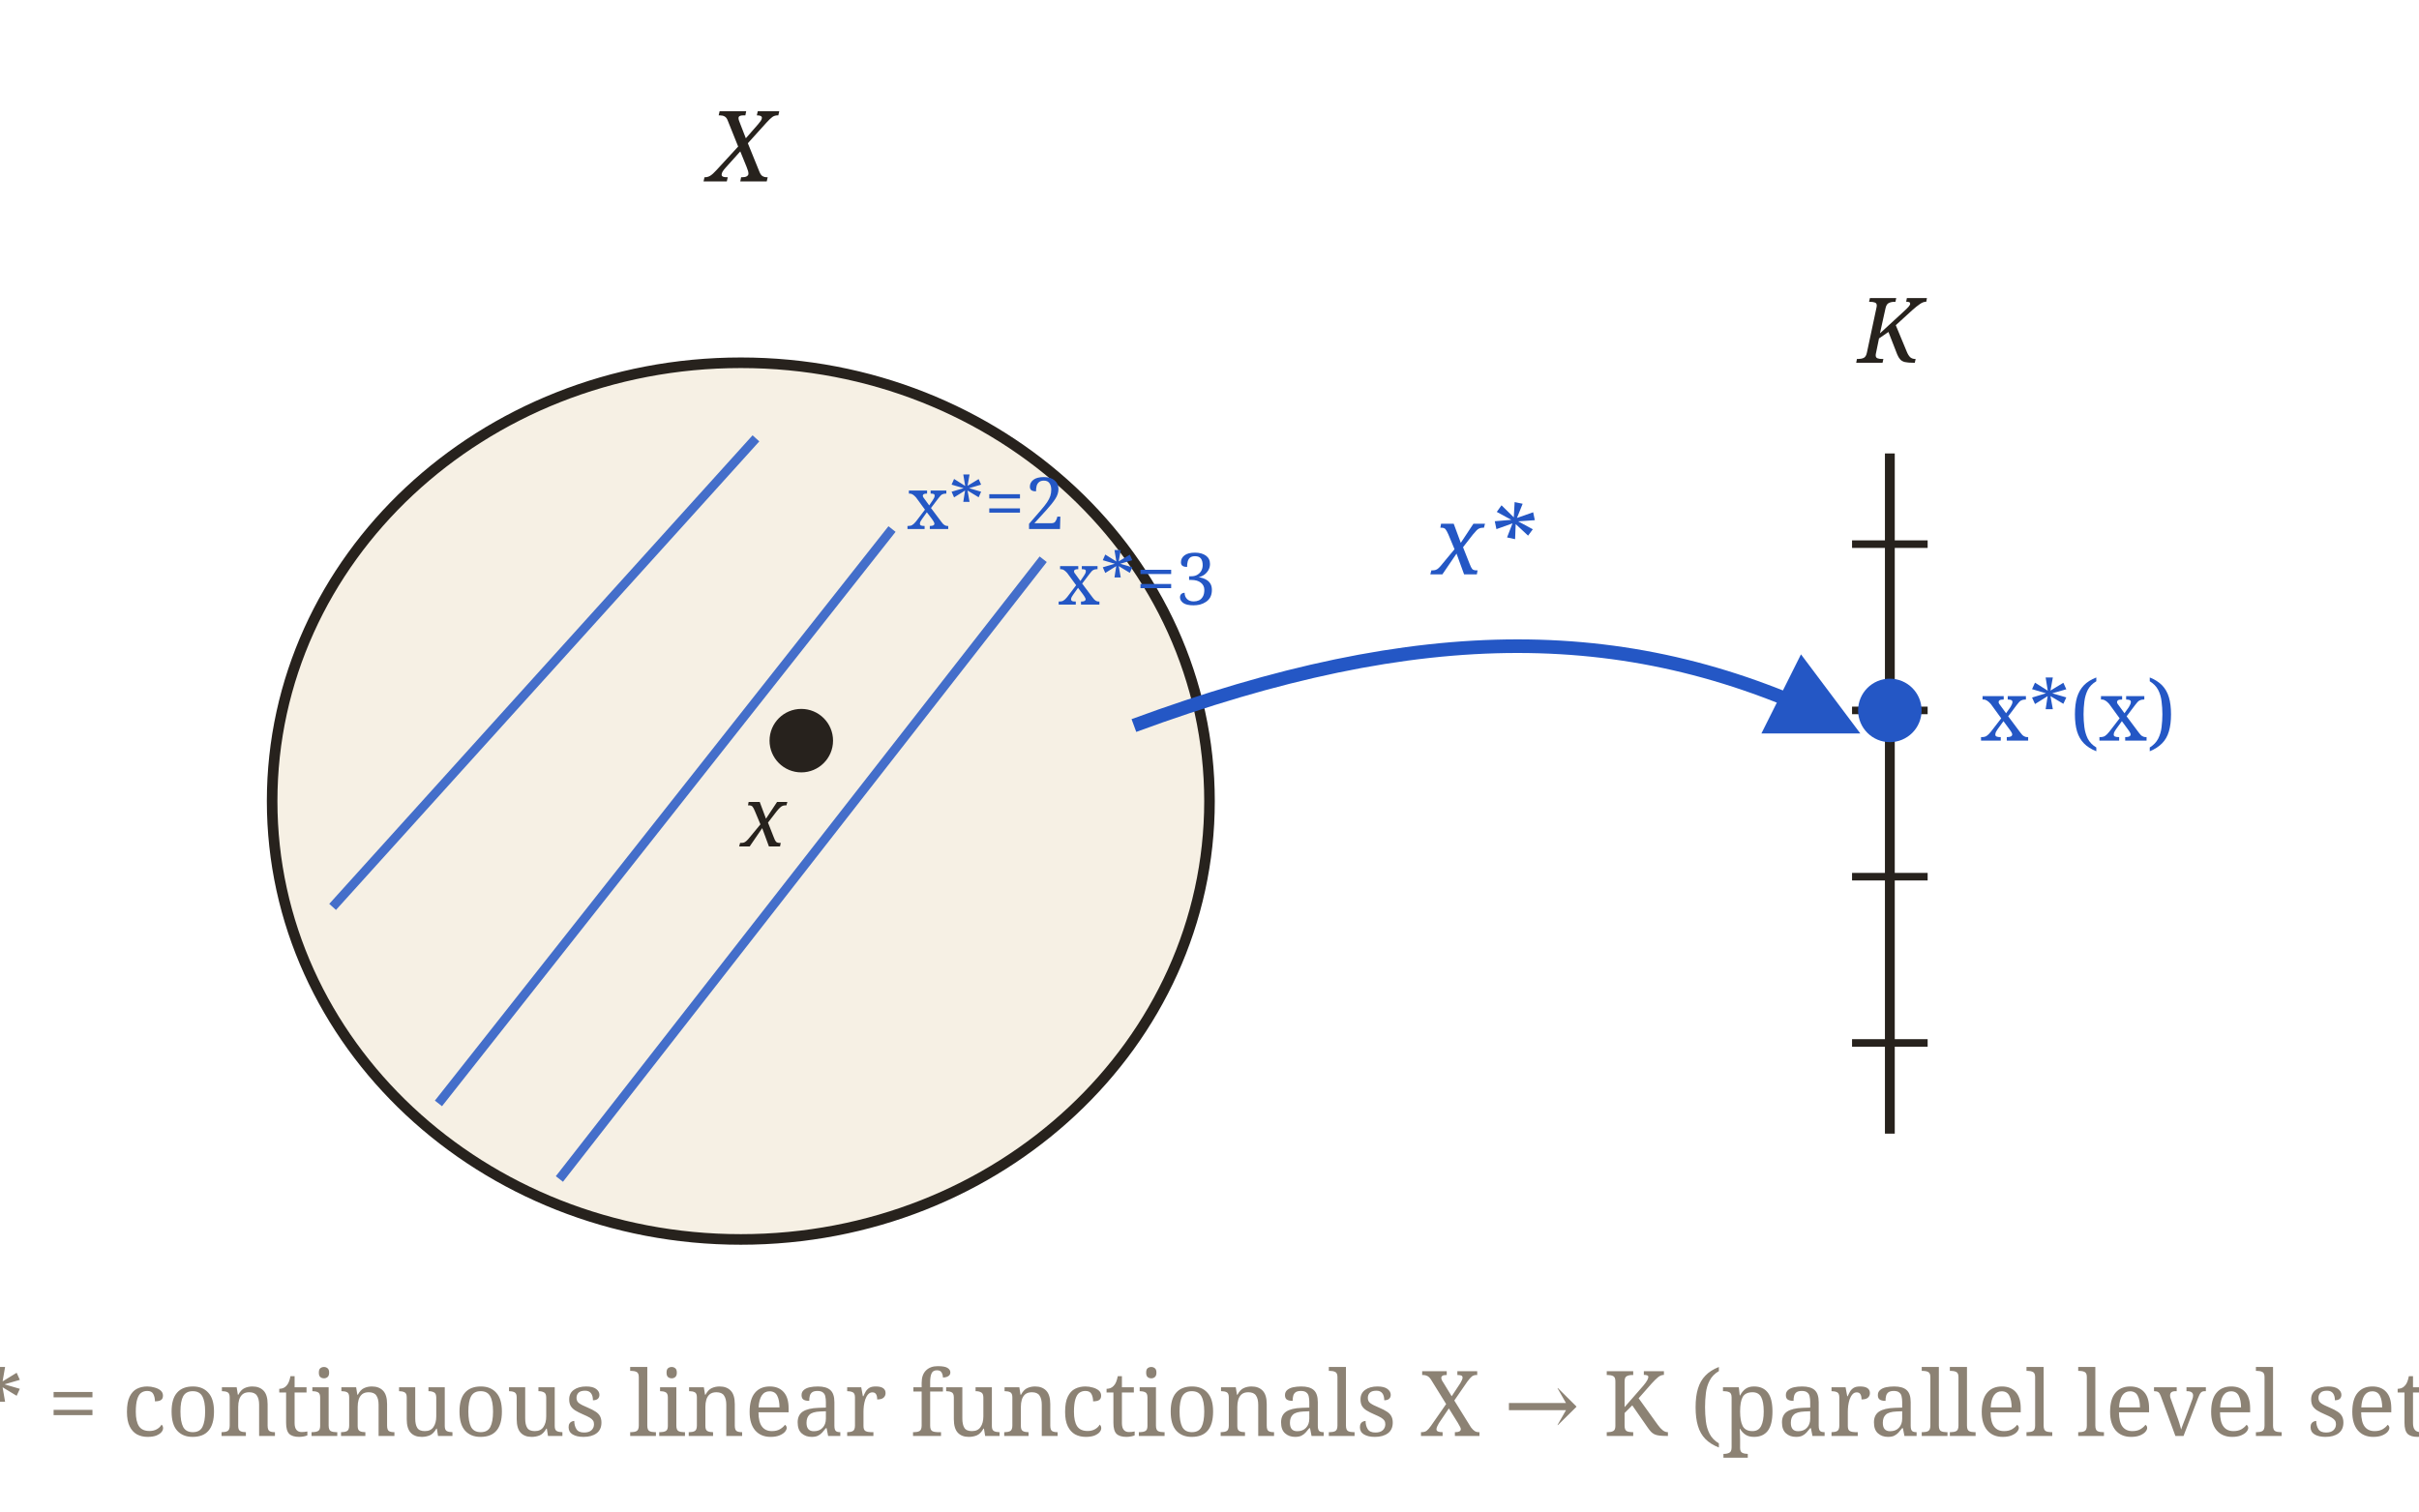
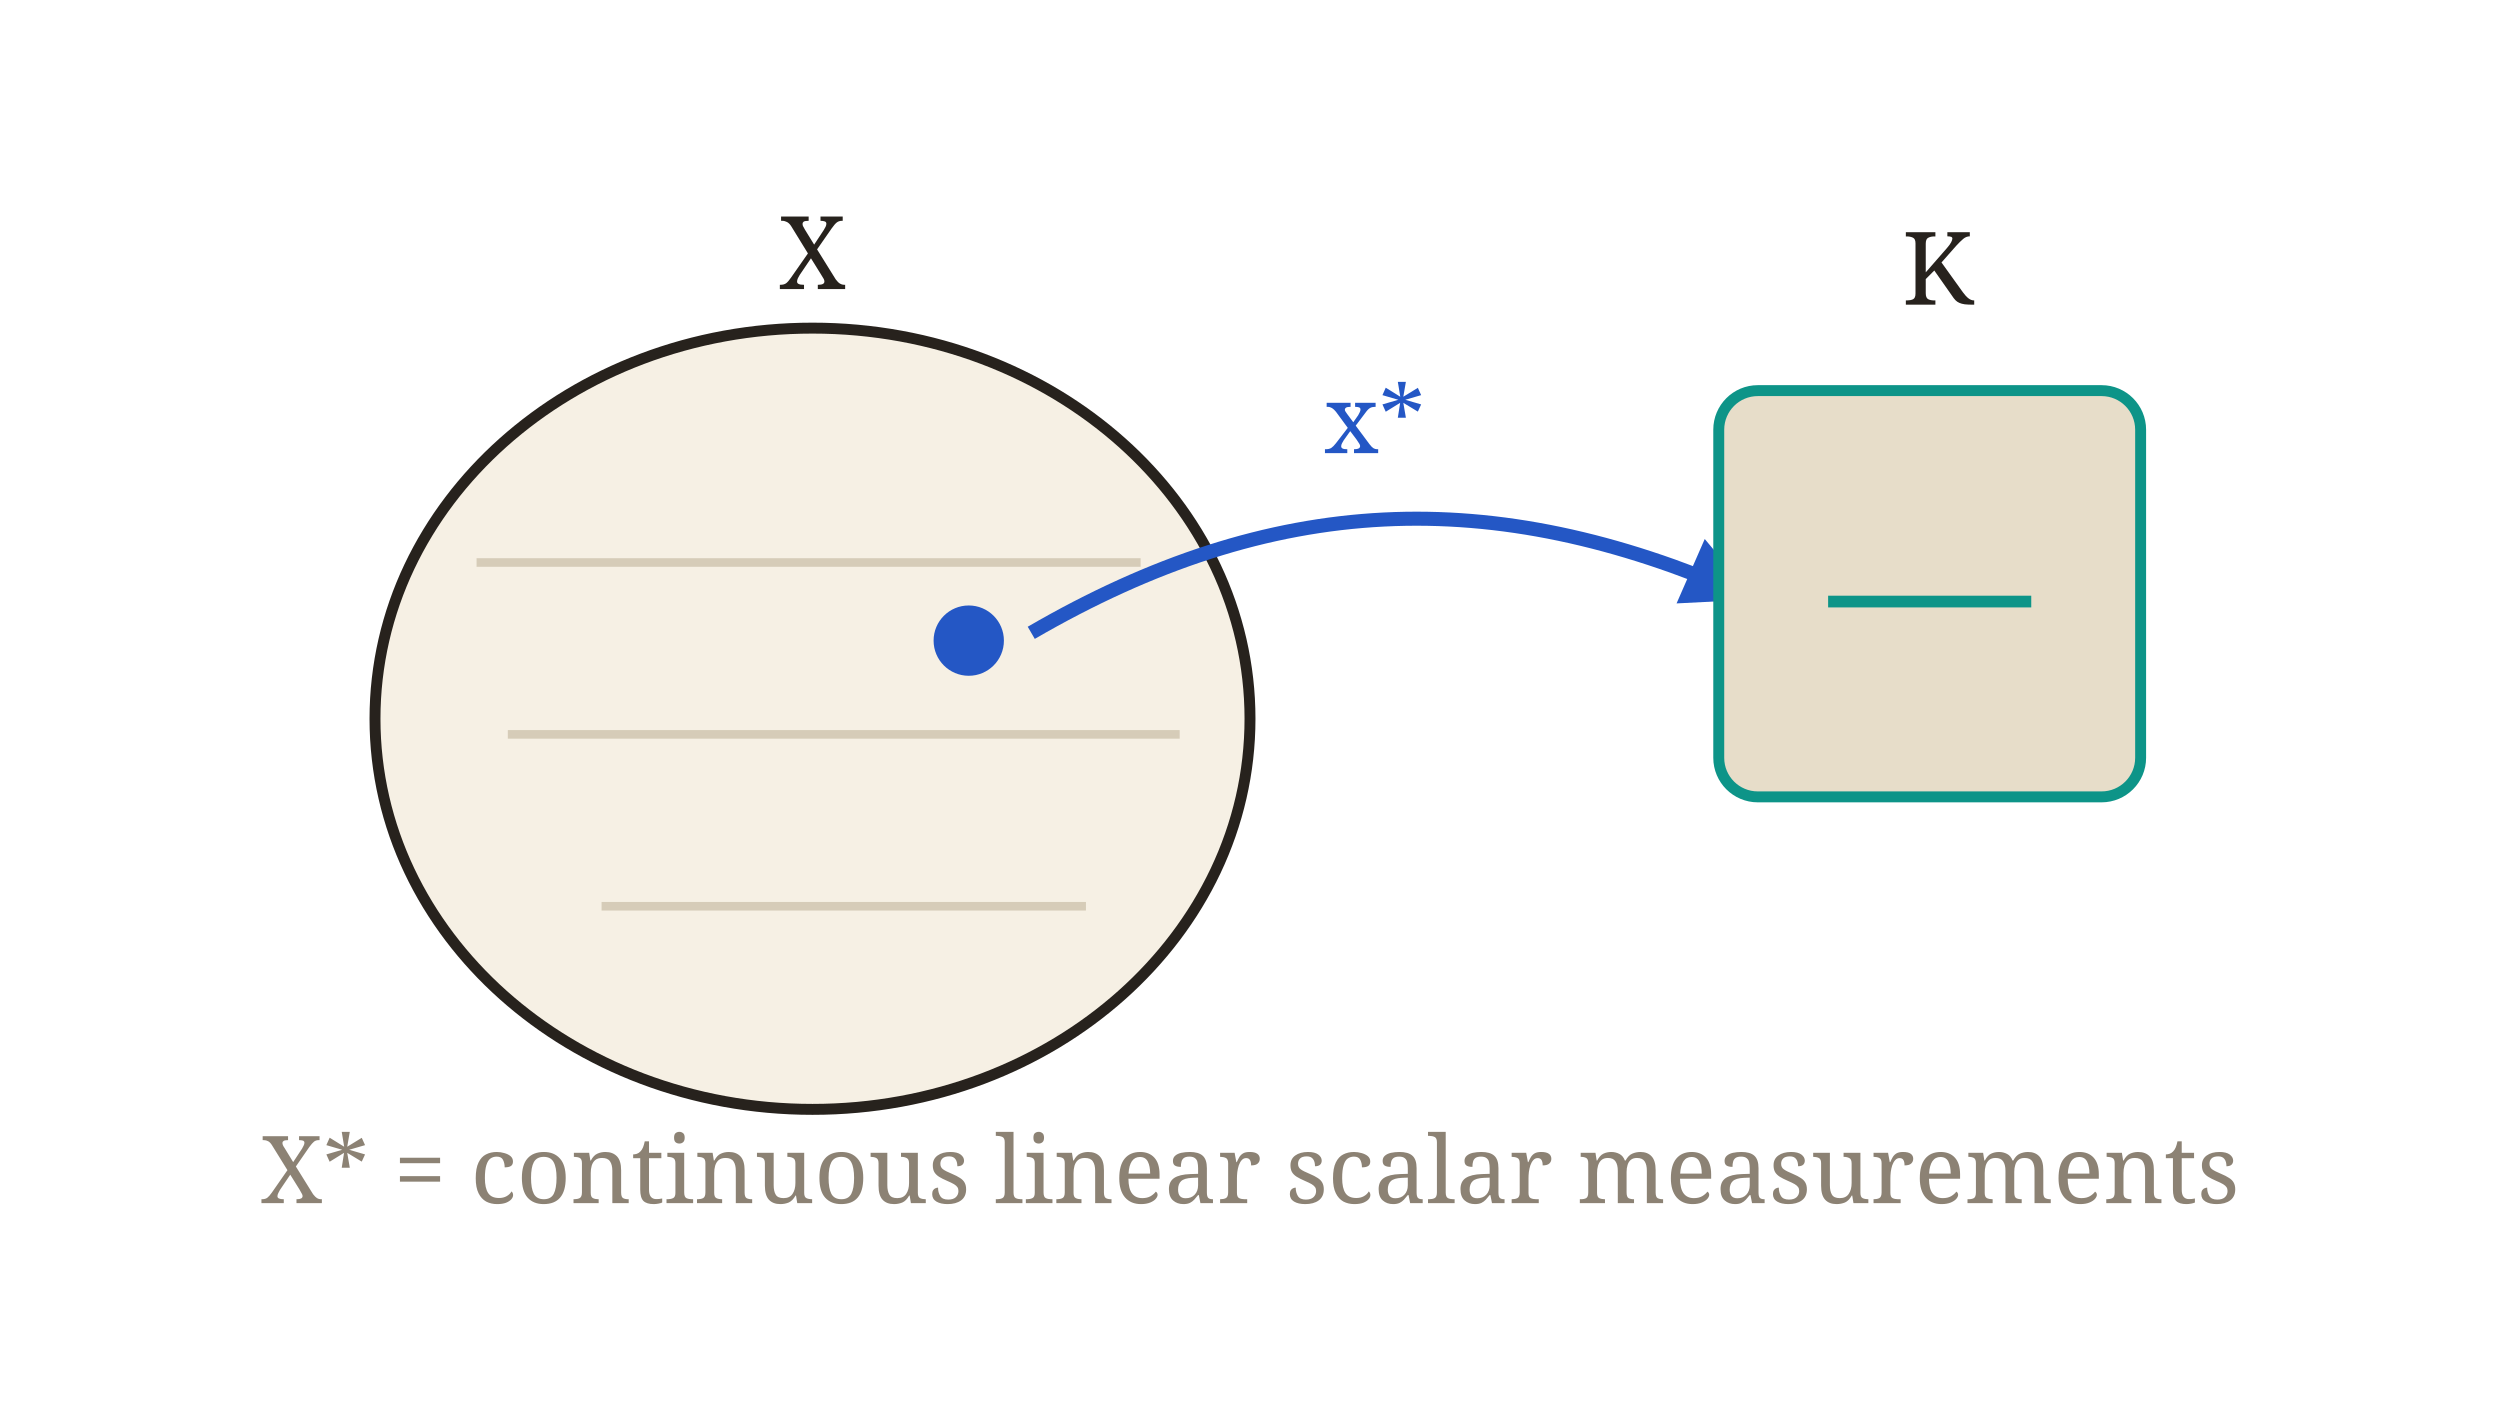
- <svg xmlns="http://www.w3.org/2000/svg" viewBox="0 0 320 200" font-family="'Newsreader',Georgia,serif" role="img" aria-label="A continuous linear functional foliates the space into parallel level sets and assigns each vector a scalar; the dual space collects all such probes">
+ <svg xmlns="http://www.w3.org/2000/svg" viewBox="0 0 320 180" font-family="'Newsreader',Georgia,serif" role="img" aria-label="The dual space consists of scalar probes on a normed space">
+   <rect x="0" y="0" width="320" height="180" fill="none" />
+   <ellipse cx="104" cy="92" rx="56" ry="50" fill="var(--dia-space,#f6f0e4)" stroke="var(--dia-ink,#27221d)" stroke-width="1.4" />
+   <line x1="61" y1="72" x2="146" y2="72" stroke="var(--dia-line,#d6ccb8)" stroke-width="1.1" />
+   <line x1="65" y1="94" x2="151" y2="94" stroke="var(--dia-line,#d6ccb8)" stroke-width="1.1" />
+   <line x1="77" y1="116" x2="139" y2="116" stroke="var(--dia-line,#d6ccb8)" stroke-width="1.1" />
+   <circle cx="124" cy="82" r="4.5" fill="var(--dia-acc,#2457c5)" />
+   <path d="M132 81 C163 63 191 62 223 76" fill="none" stroke="var(--dia-acc,#2457c5)" stroke-width="1.8" marker-end="url(#dual-arrow)" />
+   <rect x="220" y="50" width="54" height="52" rx="5" fill="var(--dia-fill,#e7ddc9)" stroke="var(--dia-acc2,#0d9488)" stroke-width="1.4" />
+   <line x1="234" y1="77" x2="260" y2="77" stroke="var(--dia-acc2,#0d9488)" stroke-width="1.5" />
+   <text x="104" y="37" font-size="13" text-anchor="middle" fill="var(--dia-ink,#27221d)">X</text>
+   <text x="248" y="39" font-size="13" text-anchor="middle" fill="var(--dia-ink,#27221d)">K</text>
+   <text x="176" y="58" font-size="12" text-anchor="middle" fill="var(--dia-acc,#2457c5)">x*</text>
+   <text x="160" y="154" font-size="12" text-anchor="middle" fill="var(--dia-mut,#8c8274)">X* = continuous linear scalar measurements</text>
  <defs>
-     <marker id="ds-h" viewBox="0 0 10 10" refX="8" refY="5" markerWidth="6.5" markerHeight="6.5" orient="auto">
+     <marker id="dual-arrow" viewBox="0 0 10 10" refX="8" refY="5" markerWidth="5" markerHeight="5" orient="auto">
      <path d="M0 0 L10 5 L0 10 Z" fill="var(--dia-acc,#2457c5)" />
    </marker>
  </defs>
-   <rect x="0" y="0" width="320" height="200" fill="none" />
-   <text x="98" y="24" font-size="13" font-style="italic" text-anchor="middle" fill="var(--dia-ink,#27221d)">X</text>
-   <ellipse cx="98" cy="106" rx="62" ry="58" fill="var(--dia-space,#f6f0e4)" stroke="var(--dia-ink,#27221d)" stroke-width="1.4" />
-   <g stroke="var(--dia-acc,#2457c5)" stroke-width="1.2" opacity="0.85">
-     <line x1="58" y1="146" x2="118" y2="70" />
-     <line x1="74" y1="156" x2="138" y2="74" />
-     <line x1="44" y1="120" x2="100" y2="58" />
-   </g>
-   <text x="120" y="70" font-size="9.5" fill="var(--dia-acc,#2457c5)">x*=2</text>
-   <text x="140" y="80" font-size="9.5" fill="var(--dia-acc,#2457c5)">x*=3</text>
-   <circle cx="106" cy="98" r="4.2" fill="var(--dia-ink,#27221d)" />
-   <text x="98" y="112" font-size="11" font-style="italic" fill="var(--dia-ink,#27221d)">x</text>
-   <path d="M150 96 C188 82 216 82 244 96" fill="none" stroke="var(--dia-acc,#2457c5)" stroke-width="1.8" marker-end="url(#ds-h)" />
-   <text x="196" y="76" font-size="12.5" font-style="italic" text-anchor="middle" fill="var(--dia-acc,#2457c5)">x*</text>
-   <line x1="250" y1="60" x2="250" y2="150" stroke="var(--dia-ink,#27221d)" stroke-width="1.3" />
-   <g stroke="var(--dia-ink,#27221d)" stroke-width="1">
-     <line x1="245" y1="138" x2="255" y2="138" />
-     <line x1="245" y1="116" x2="255" y2="116" />
-     <line x1="245" y1="94" x2="255" y2="94" />
-     <line x1="245" y1="72" x2="255" y2="72" />
-   </g>
-   <circle cx="250" cy="94" r="4.2" fill="var(--dia-acc,#2457c5)" />
-   <text x="262" y="98" font-size="11" fill="var(--dia-acc,#2457c5)">x*(x)</text>
-   <text x="250" y="48" font-size="12" font-style="italic" text-anchor="middle" fill="var(--dia-ink,#27221d)">K</text>
-   <text x="160" y="190" font-size="12" text-anchor="middle" fill="var(--dia-mut,#8c8274)">X* = continuous linear functionals X → K (parallel level sets)</text>
</svg>
